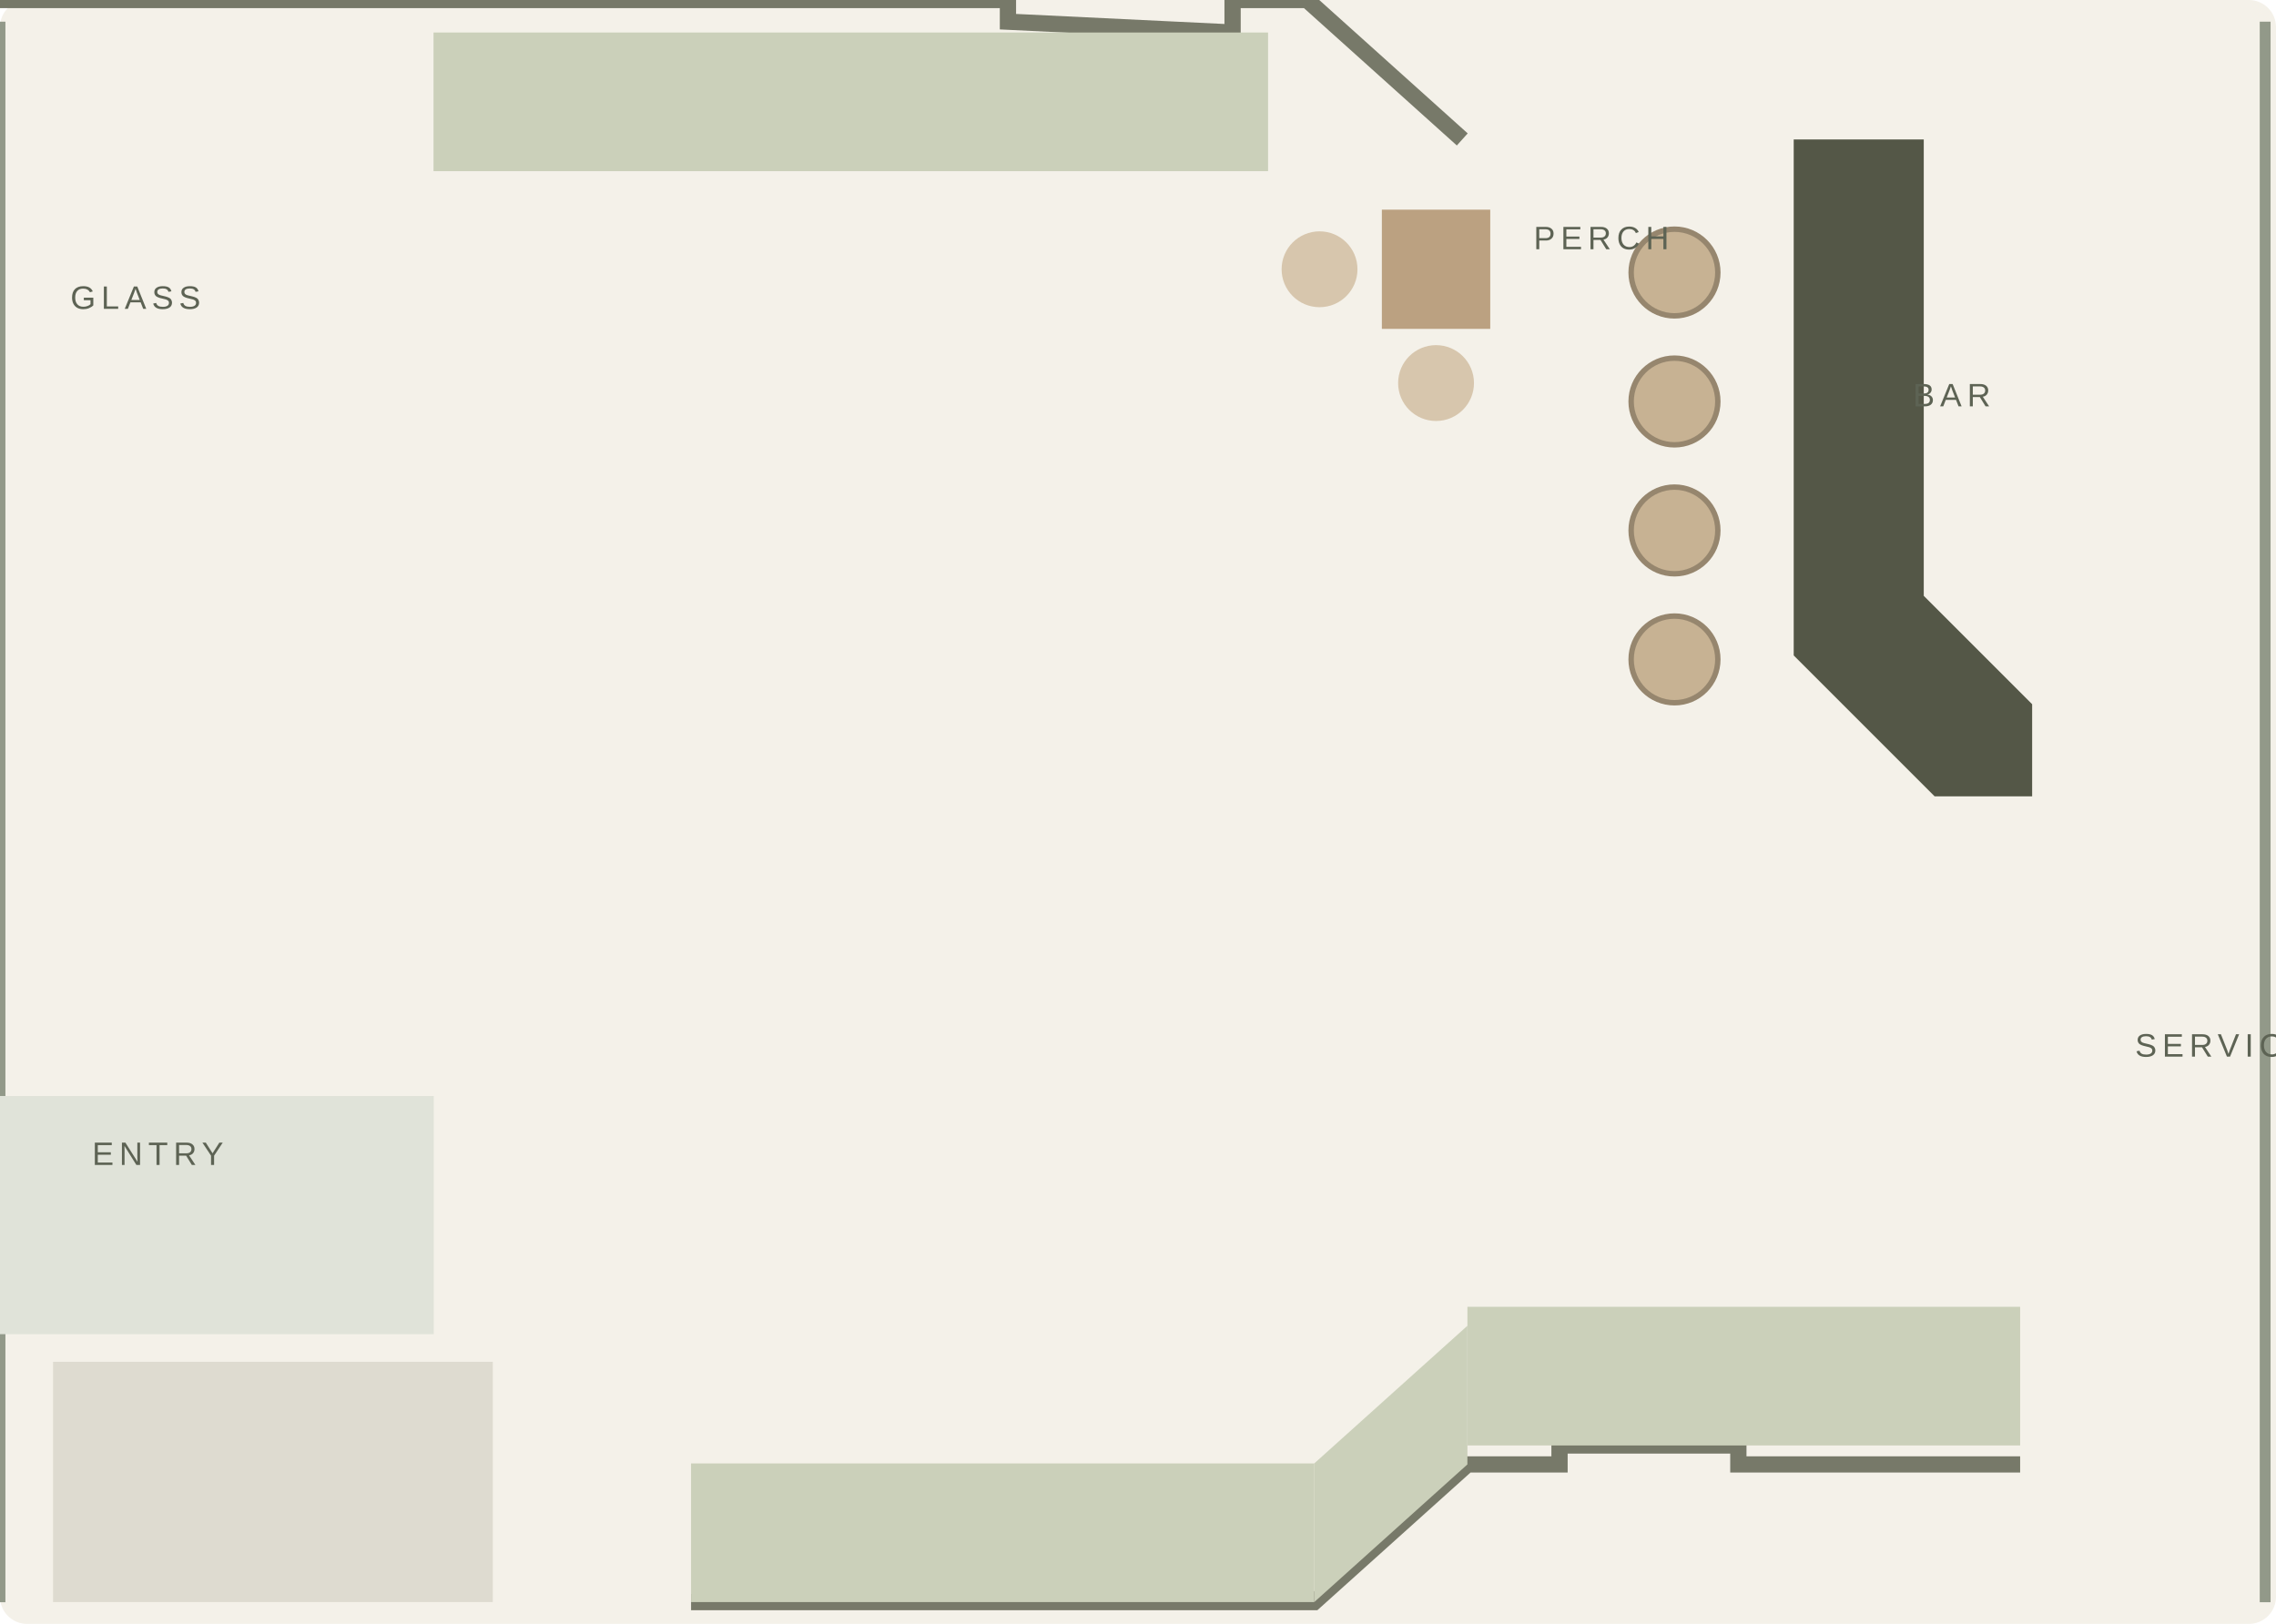
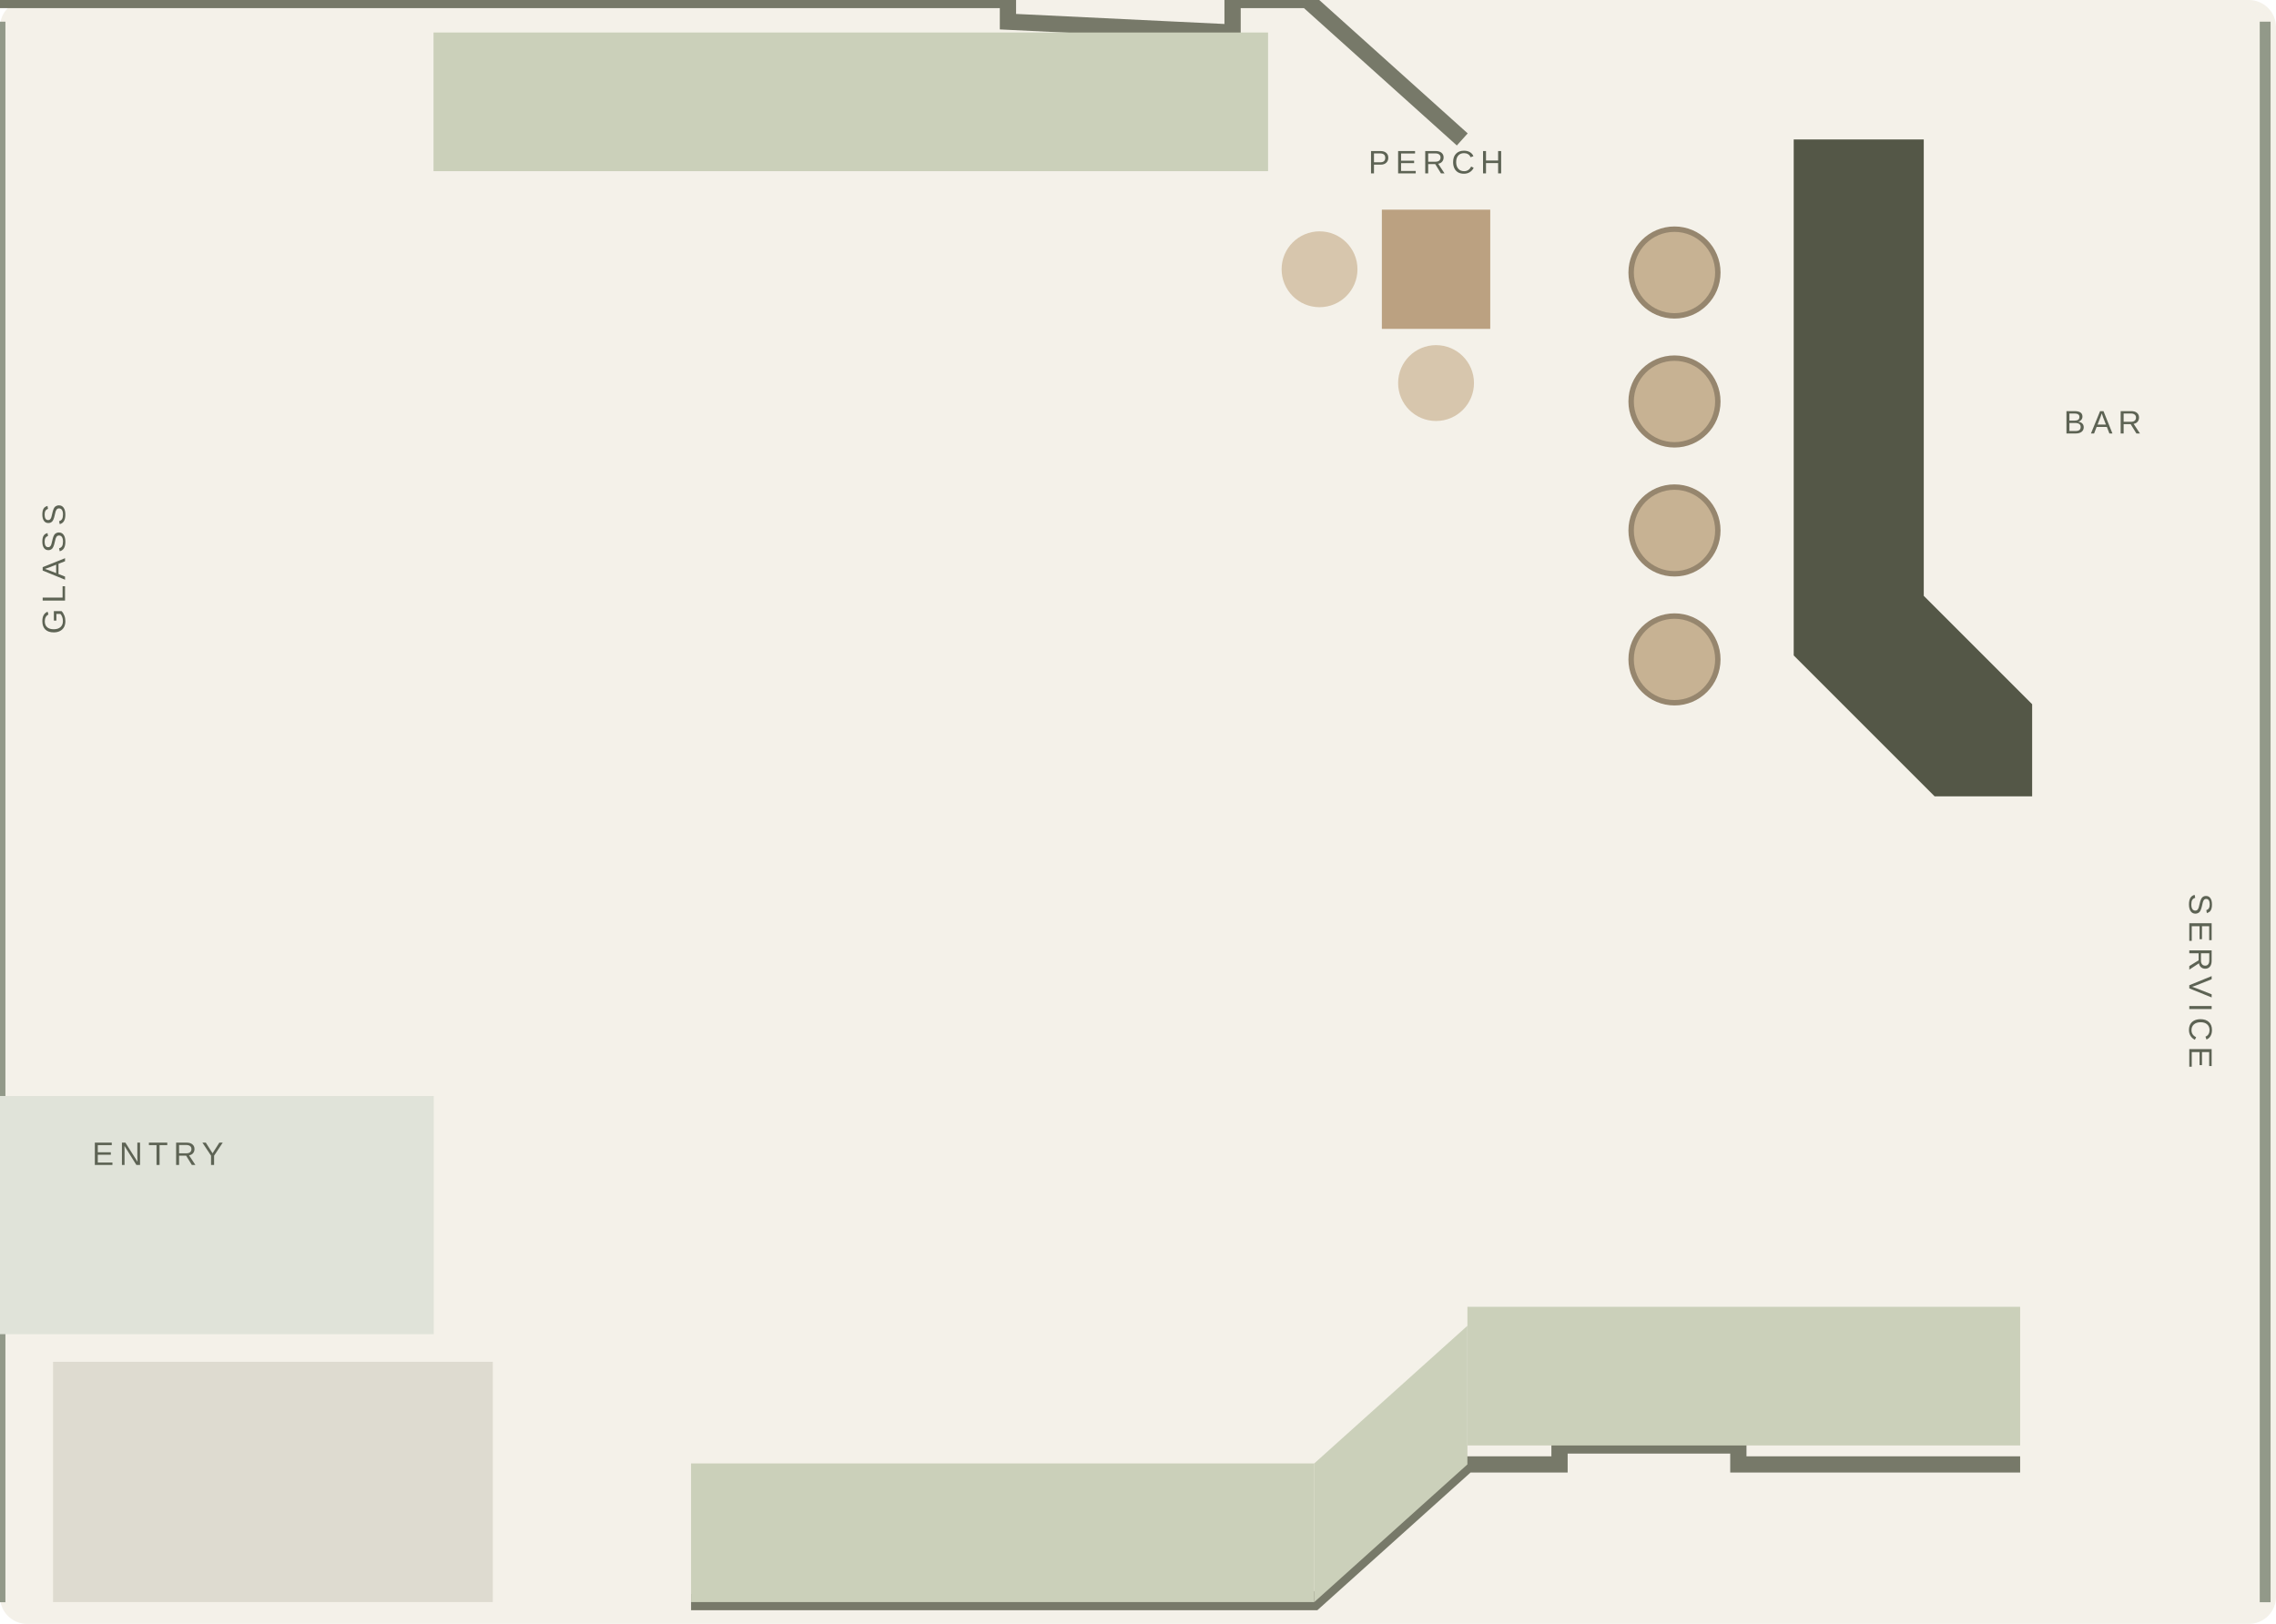
<svg xmlns="http://www.w3.org/2000/svg" viewBox="0 0 420 299.694">
  <rect width="420" height="299.694" rx="5" fill="#f4f1e9" />
  <polyline points="127.525,295.665 242.525,295.665 270.786,270.262 287.786,270.262 287.786,266.762 320.786,266.762 320.786,270.262 372.786,270.262" fill="none" stroke="#777969" stroke-width="3" />
  <polyline points="0.000,0.000 186.000,0.000 186.000,4.000 227.452,6.000 227.452,0.000 241.202,0.000 269.839,25.732" fill="none" stroke="#777969" stroke-width="3" />
  <path d="M0 4 V295.694 M418 4 V295.694" stroke="#929989" stroke-width="2" />
  <polygon points="80.000,6.000 234.000,6.000 234.000,31.590 80.000,31.590" fill="#cbd0ba" stroke="none" stroke-width="1" />
  <polygon points="127.525,295.665 242.525,295.665 242.525,270.075 127.525,270.075" fill="#cbd0ba" stroke="none" stroke-width="1" />
  <polygon points="242.525,295.665 270.786,270.262 270.786,244.672 242.525,270.075" fill="#cbd0ba" stroke="none" stroke-width="1" />
  <polygon points="270.786,266.762 372.786,266.762 372.786,241.172 270.786,241.172" fill="#cbd0ba" stroke="none" stroke-width="1" />
  <polygon points="357.000,146.963 331.000,120.963 331.000,25.732 355.000,25.732 355.000,109.963 375.000,129.963 375.000,146.963" fill="#545747" stroke="none" stroke-width="1" />
  <circle cx="309" cy="121.694" r="8" fill="#c7b293" stroke="#96866e" />
  <circle cx="309" cy="97.894" r="8" fill="#c7b293" stroke="#96866e" />
  <circle cx="309" cy="74.094" r="8" fill="#c7b293" stroke="#96866e" />
  <circle cx="309" cy="50.294" r="8" fill="#c7b293" stroke="#96866e" />
  <polygon points="255.000,60.694 255.000,38.694 275.000,38.694 275.000,60.694" fill="#bba181" stroke="none" stroke-width="1" />
  <circle cx="265" cy="70.694" r="7" fill="#d7c6ad" />
  <circle cx="243.5" cy="49.694" r="7" fill="#d7c6ad" />
  <polygon points="0.000,246.222 0.000,202.270 80.046,202.270 80.046,246.222" fill="#e0e3d9" stroke="none" stroke-width="1" />
  <polygon points="9.790,295.665 9.790,251.325 90.940,251.325 90.940,295.665" fill="#dedbd0" stroke="none" stroke-width="1" />
  <text x="17" y="215" fill="#5d6354" font-size="6" font-family="Arial,sans-serif" letter-spacing="1">ENTRY</text>
-   <text x="13" y="57" fill="#5d6354" font-size="6" font-family="Arial,sans-serif" letter-spacing="1">GLASS</text>
-   <text x="353" y="75" fill="#5d6354" font-size="6" font-family="Arial,sans-serif" letter-spacing="1">BAR</text>
-   <text x="394" y="195" fill="#5d6354" font-size="6" font-family="Arial,sans-serif" letter-spacing="1">SERVICE</text>
-   <text x="283" y="46" fill="#5d6354" font-size="6" font-family="Arial,sans-serif" letter-spacing="1">PERCH</text>
+   <text x="12" y="105" text-anchor="middle" transform="rotate(-90 12 105)" fill="#5d6354" font-size="6" font-family="Arial,sans-serif" letter-spacing="1">GLASS</text>
+   <text x="388" y="80" text-anchor="middle" fill="#5d6354" font-size="6" font-family="Arial,sans-serif" letter-spacing="1">BAR</text>
+   <text x="404" y="181" text-anchor="middle" transform="rotate(90 404 181)" fill="#5d6354" font-size="6" font-family="Arial,sans-serif" letter-spacing="1">SERVICE</text>
+   <text x="265" y="32" text-anchor="middle" fill="#5d6354" font-size="6" font-family="Arial,sans-serif" letter-spacing="1">PERCH</text>
</svg>
